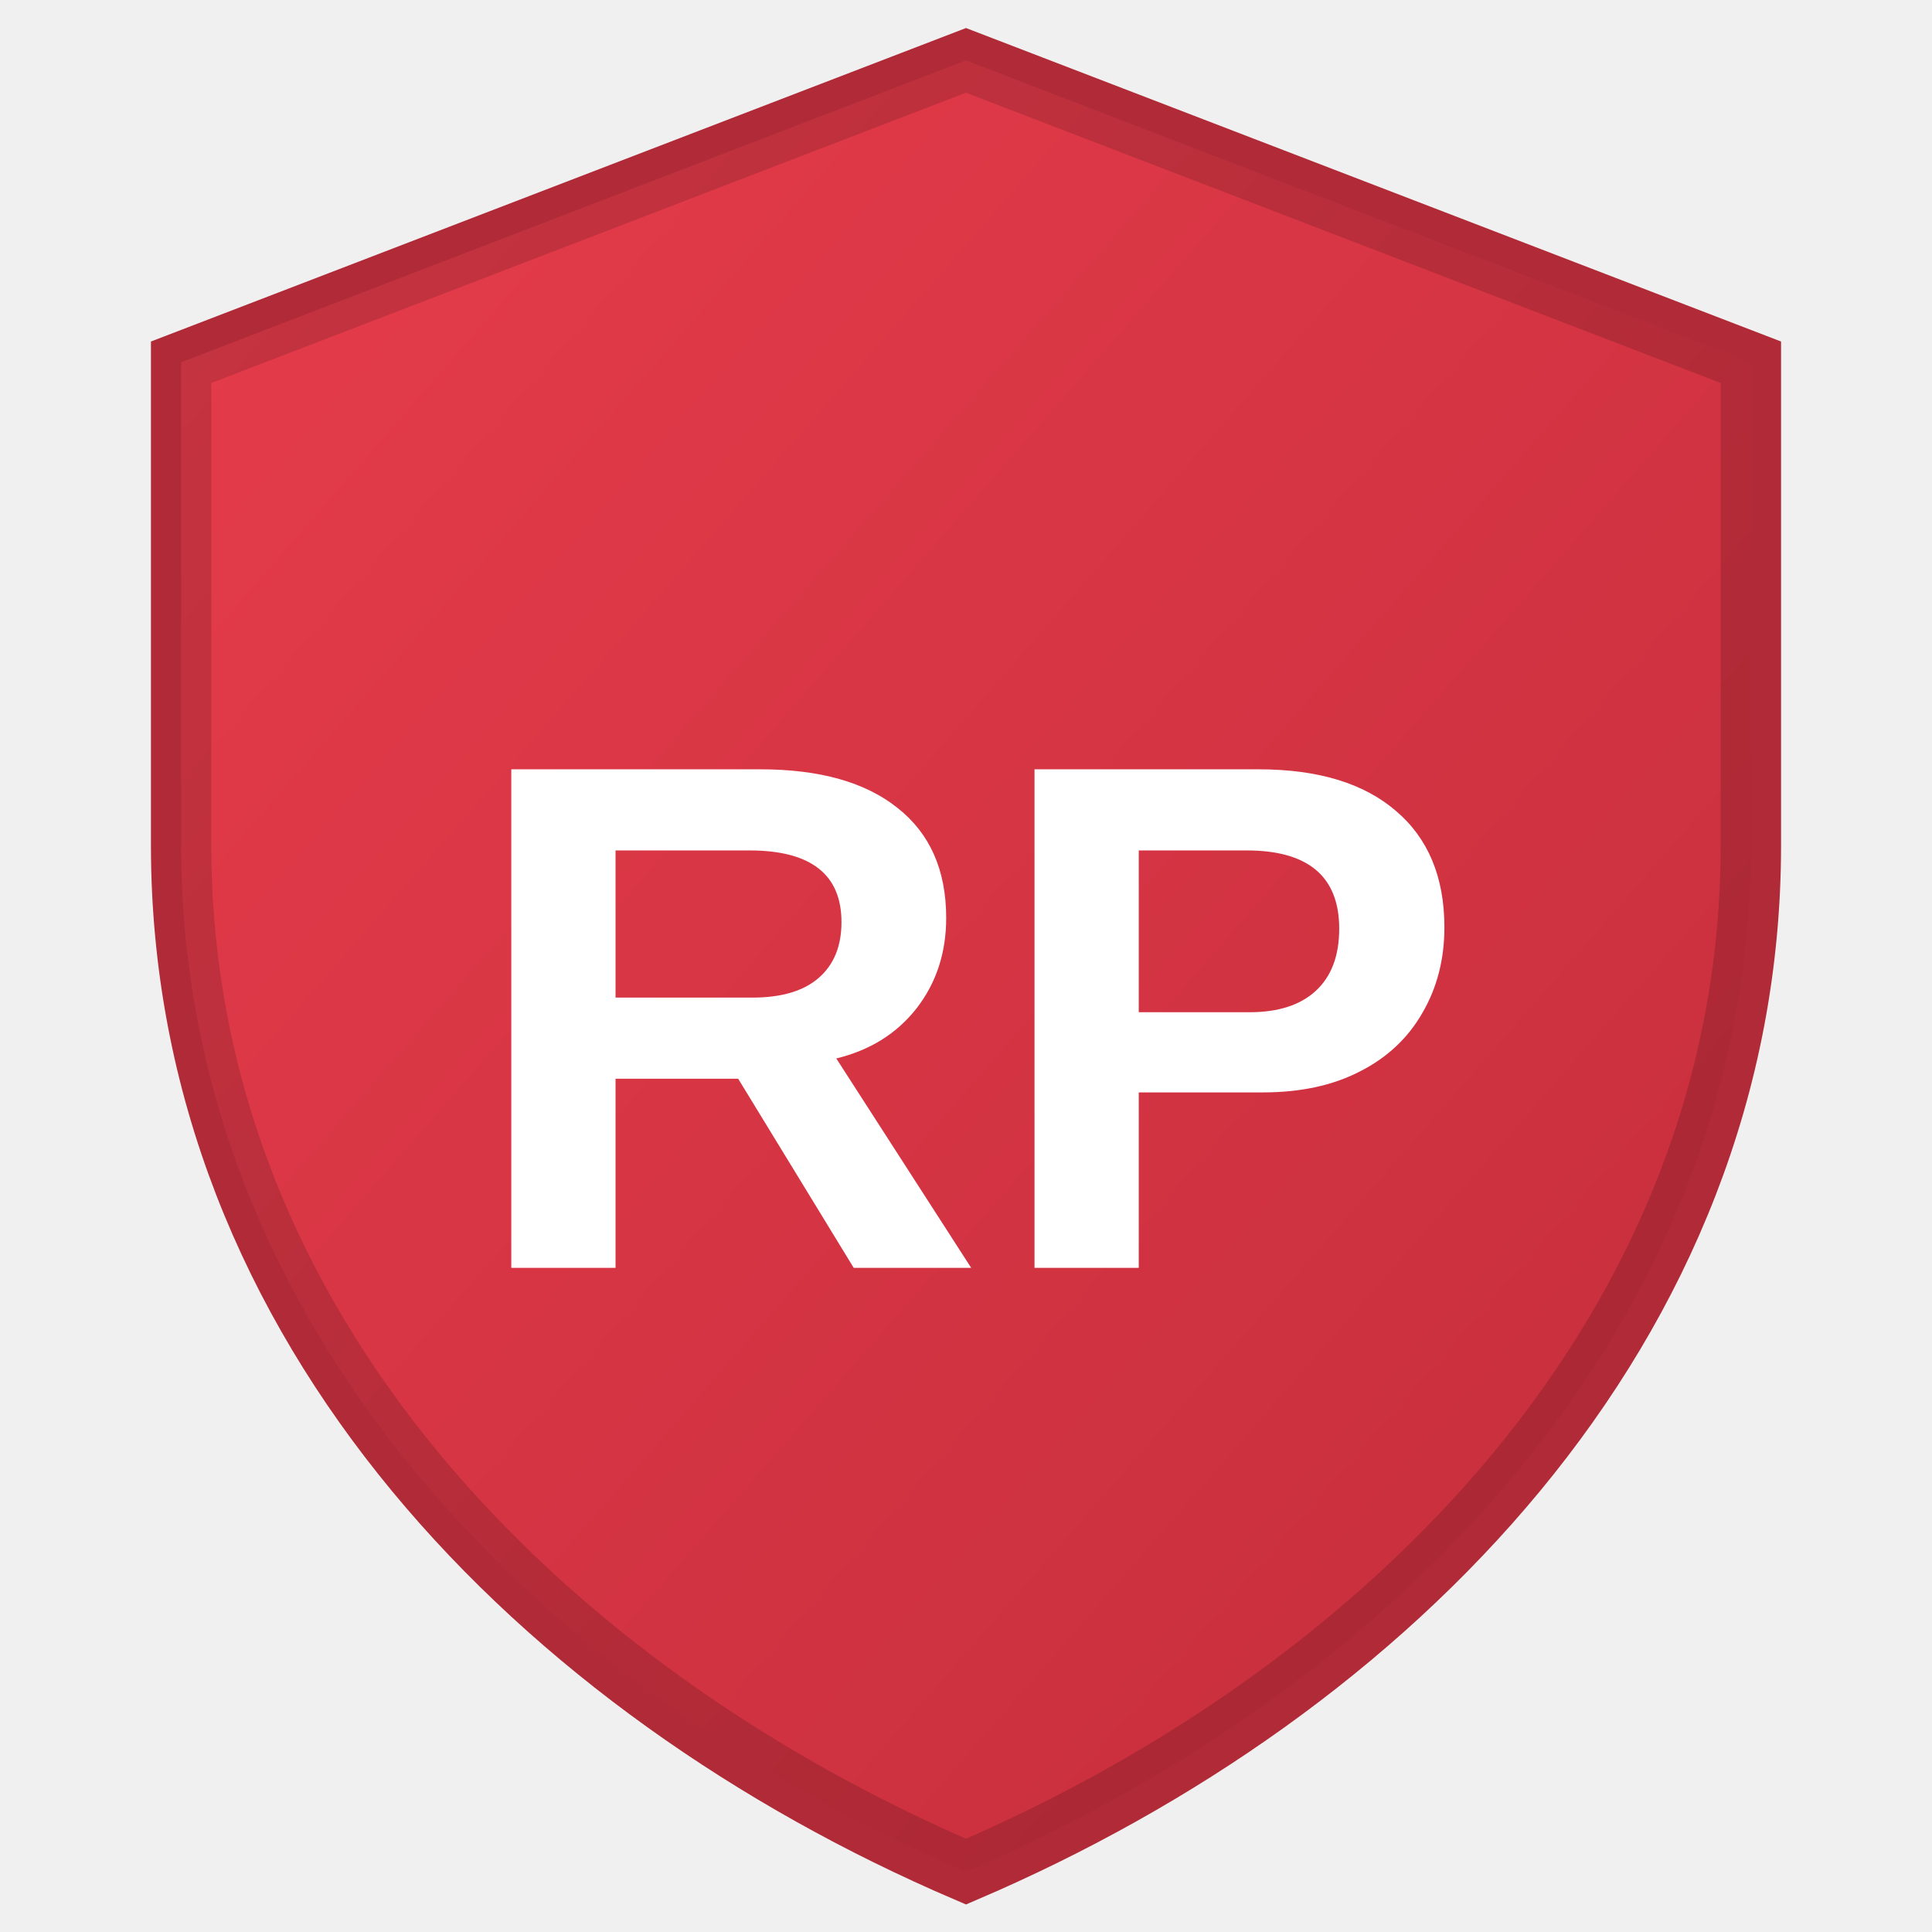
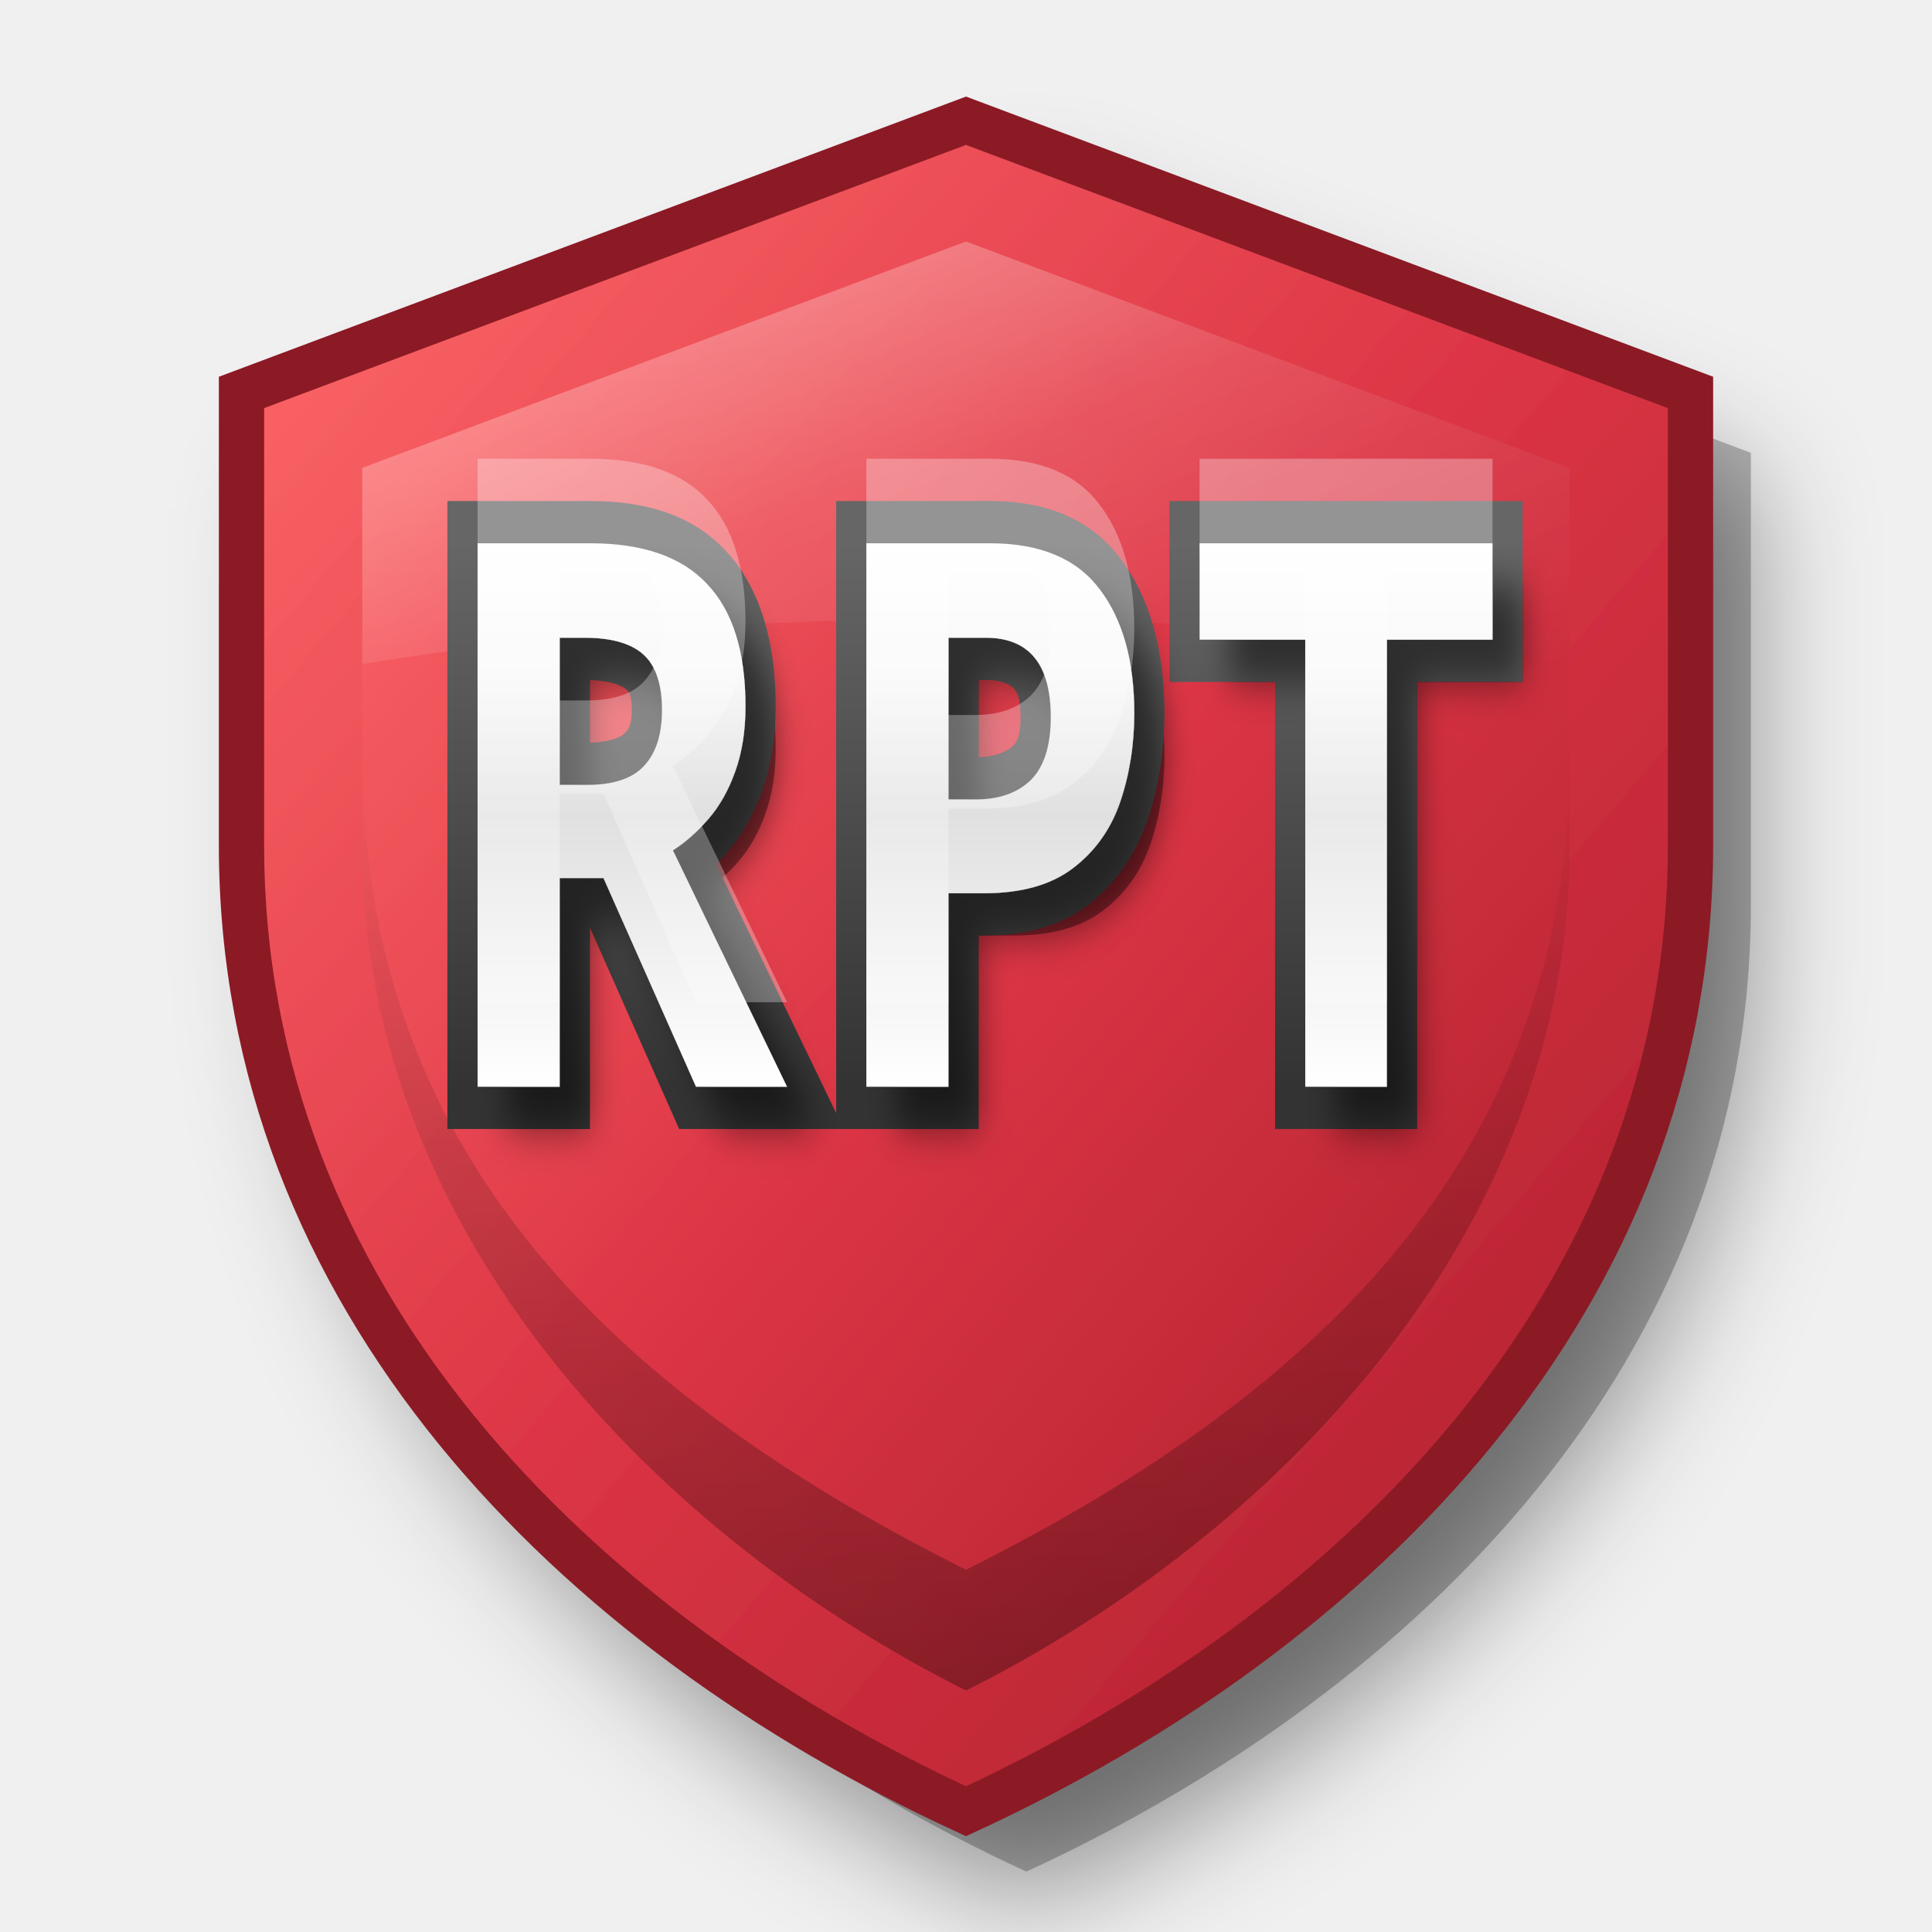
<svg xmlns="http://www.w3.org/2000/svg" viewBox="0 0 64 64">
-   <path d="M32 2 L58 12 L58 28 C58 44 46 56 32 62 C18 56 6 44 6 28 L6 12 Z" fill="#dc3545" stroke="#b02a37" stroke-width="2" />
  <defs>
-     <linearGradient id="shieldGradient" x1="0%" y1="0%" x2="100%" y2="100%">
-       <stop offset="0%" style="stop-color:#ff4d5a;stop-opacity:0.3" />
-       <stop offset="100%" style="stop-color:#8b1a25;stop-opacity:0.3" />
+     <linearGradient id="shieldGrad" x1="0%" y1="0%" x2="100%" y2="100%">
+       <stop offset="0%" style="stop-color:#ff6b6b" />
+       <stop offset="50%" style="stop-color:#dc3545" />
+       <stop offset="100%" style="stop-color:#a71d2a" />
    </linearGradient>
+     <linearGradient id="shineGrad" x1="0%" y1="0%" x2="100%" y2="100%">
+       <stop offset="0%" style="stop-color:rgba(255,255,255,0.4)" />
+       <stop offset="50%" style="stop-color:rgba(255,255,255,0.1)" />
+       <stop offset="100%" style="stop-color:rgba(255,255,255,0)" />
+     </linearGradient>
+     <linearGradient id="innerShadow" x1="0%" y1="100%" x2="0%" y2="0%">
+       <stop offset="0%" style="stop-color:rgba(0,0,0,0.3)" />
+       <stop offset="100%" style="stop-color:rgba(0,0,0,0)" />
+     </linearGradient>
+     <linearGradient id="textGrad" x1="0%" y1="0%" x2="0%" y2="100%">
+       <stop offset="0%" style="stop-color:#ffffff" />
+       <stop offset="25%" style="stop-color:#f8f8f8" />
+       <stop offset="50%" style="stop-color:#e0e0e0" />
+       <stop offset="75%" style="stop-color:#f0f0f0" />
+       <stop offset="100%" style="stop-color:#ffffff" />
+     </linearGradient>
+     <linearGradient id="textStroke" x1="0%" y1="0%" x2="0%" y2="100%">
+       <stop offset="0%" style="stop-color:#666" />
+       <stop offset="100%" style="stop-color:#333" />
+     </linearGradient>
+     <filter id="dropShadow" x="-20%" y="-20%" width="140%" height="140%">
+       <feDropShadow dx="2" dy="3" stdDeviation="2" flood-color="rgba(0,0,0,0.4)" />
+     </filter>
+     <filter id="textGlow" x="-30%" y="-30%" width="160%" height="160%">
+       <feGaussianBlur stdDeviation="1" result="blur" />
+       <feMerge>
+         <feMergeNode in="blur" />
+         <feMergeNode in="SourceGraphic" />
+       </feMerge>
+     </filter>
+     <filter id="emboss" x="-20%" y="-20%" width="140%" height="140%">
+       <feDropShadow dx="-0.5" dy="-0.5" stdDeviation="0" flood-color="rgba(255,255,255,0.8)" />
+       <feDropShadow dx="1" dy="1" stdDeviation="0.5" flood-color="rgba(0,0,0,0.5)" />
+     </filter>
  </defs>
-   <path d="M32 2 L58 12 L58 28 C58 44 46 56 32 62 C18 56 6 44 6 28 L6 12 Z" fill="url(#shieldGradient)" />
-   <text x="32" y="42" font-family="Arial, sans-serif" font-size="24" font-weight="bold" fill="white" text-anchor="middle">RP</text>
+   <path d="M32 4 L56 13 L56 28 C56 43 45 54 32 60 C19 54 8 43 8 28 L8 13 Z" fill="rgba(0,0,0,0.25)" transform="translate(2, 2)" />
+   <path d="M32 4 L56 13 L56 28 C56 43 45 54 32 60 C19 54 8 43 8 28 L8 13 Z" fill="url(#shieldGrad)" filter="url(#dropShadow)" />
+   <path d="M32 4 L56 13 L56 28 C56 43 45 54 32 60 C19 54 8 43 8 28 L8 13 Z" fill="none" stroke="#8b1a25" stroke-width="1.5" />
+   <path d="M32 8 L52 15.5 L52 28 C52 41 42 51 32 56 C22 51 12 41 12 28 L12 15.5 Z" fill="url(#shieldGrad)" opacity="0.9" />
+   <path d="M32 8 L52 15.5 L52 22 C40 20 24 20 12 22 L12 15.5 Z" fill="url(#shineGrad)" />
+   <path d="M32 56 C22 51 12 41 12 28 L12 25 C12 38 20 46 32 52 C44 46 52 38 52 25 L52 28 C52 41 42 51 32 56 Z" fill="url(#innerShadow)" />
+   <g transform="translate(32, 36)">
+     <text x="0" y="0" font-family="Impact, Arial Black, sans-serif" font-size="18" font-weight="900" fill="rgba(0,0,0,0.4)" text-anchor="middle" transform="scale(1, 1.4) translate(1, 1)" style="letter-spacing: 1px;">RPT</text>
+     <text x="0" y="0" font-family="Impact, Arial Black, sans-serif" font-size="18" font-weight="900" fill="none" stroke="url(#textStroke)" stroke-width="2" text-anchor="middle" transform="scale(1, 1.4)" style="letter-spacing: 1px;">RPT</text>
+     <text x="0" y="0" font-family="Impact, Arial Black, sans-serif" font-size="18" font-weight="900" fill="url(#textGrad)" text-anchor="middle" transform="scale(1, 1.4)" filter="url(#emboss)" style="letter-spacing: 1px;">RPT</text>
+     <text x="0" y="-2" font-family="Impact, Arial Black, sans-serif" font-size="18" font-weight="900" fill="rgba(255,255,255,0.3)" text-anchor="middle" transform="scale(1, 1.4)" style="letter-spacing: 1px;">RPT</text>
+   </g>
</svg>
